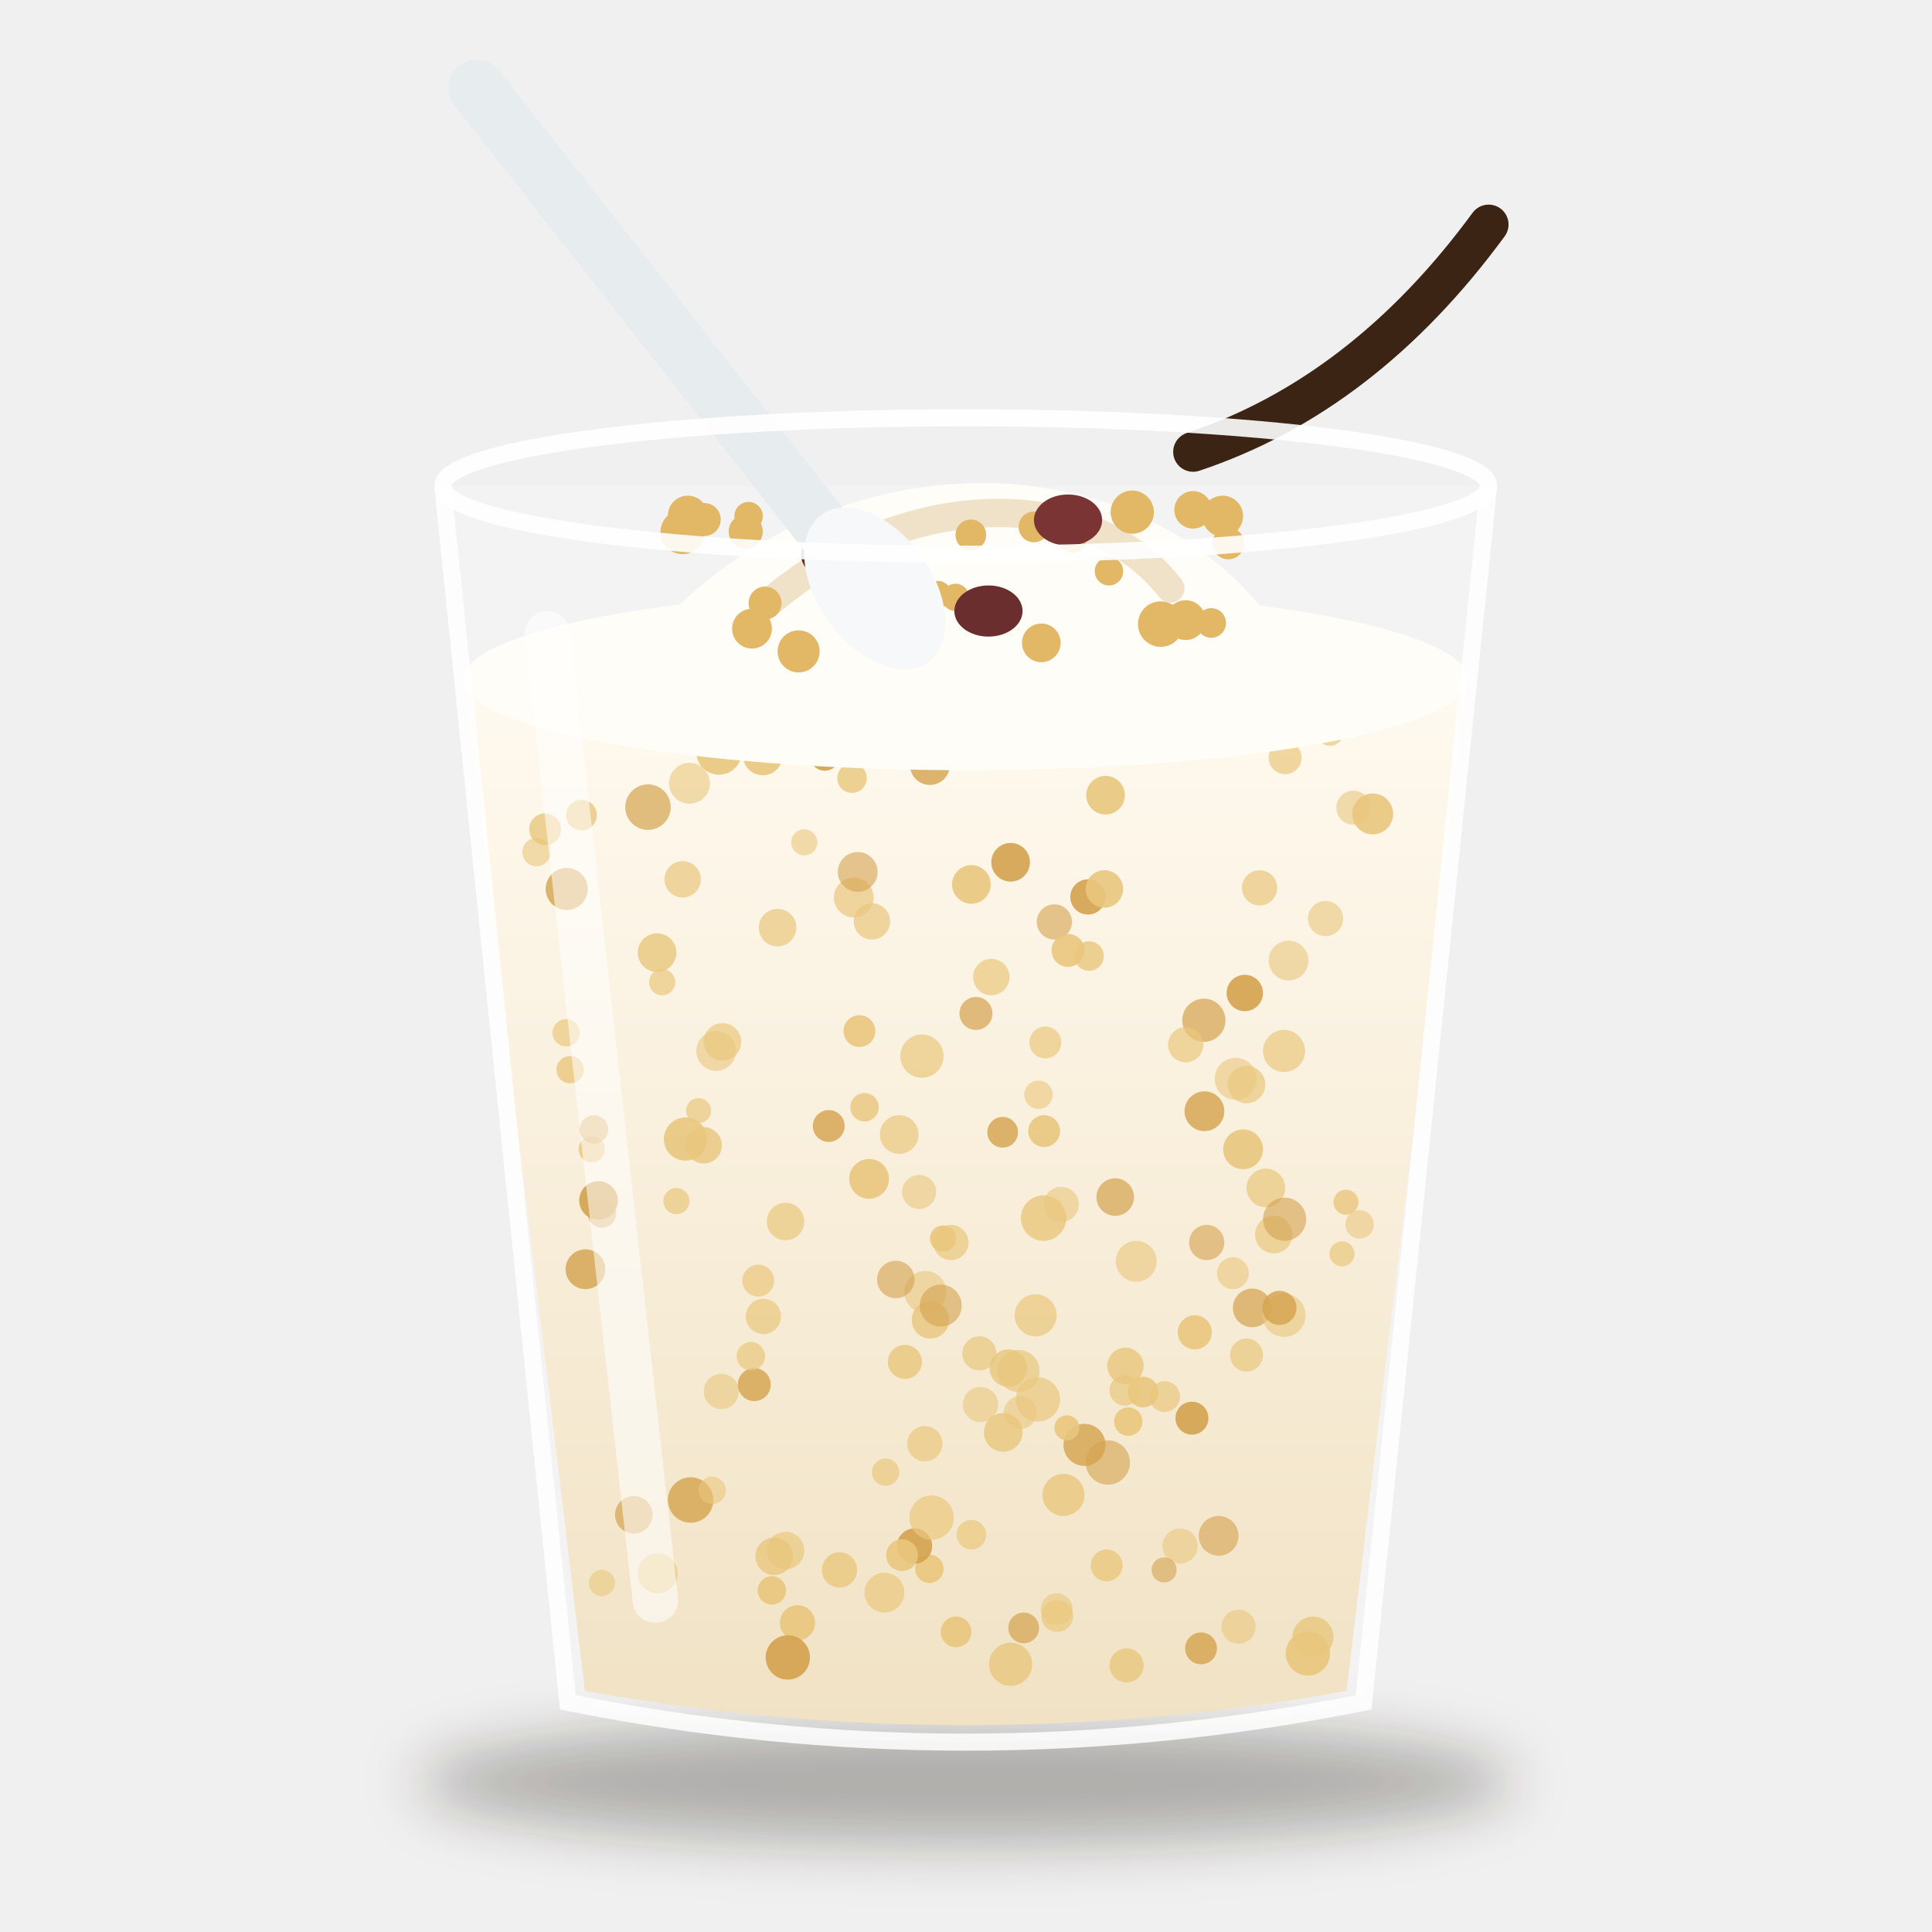
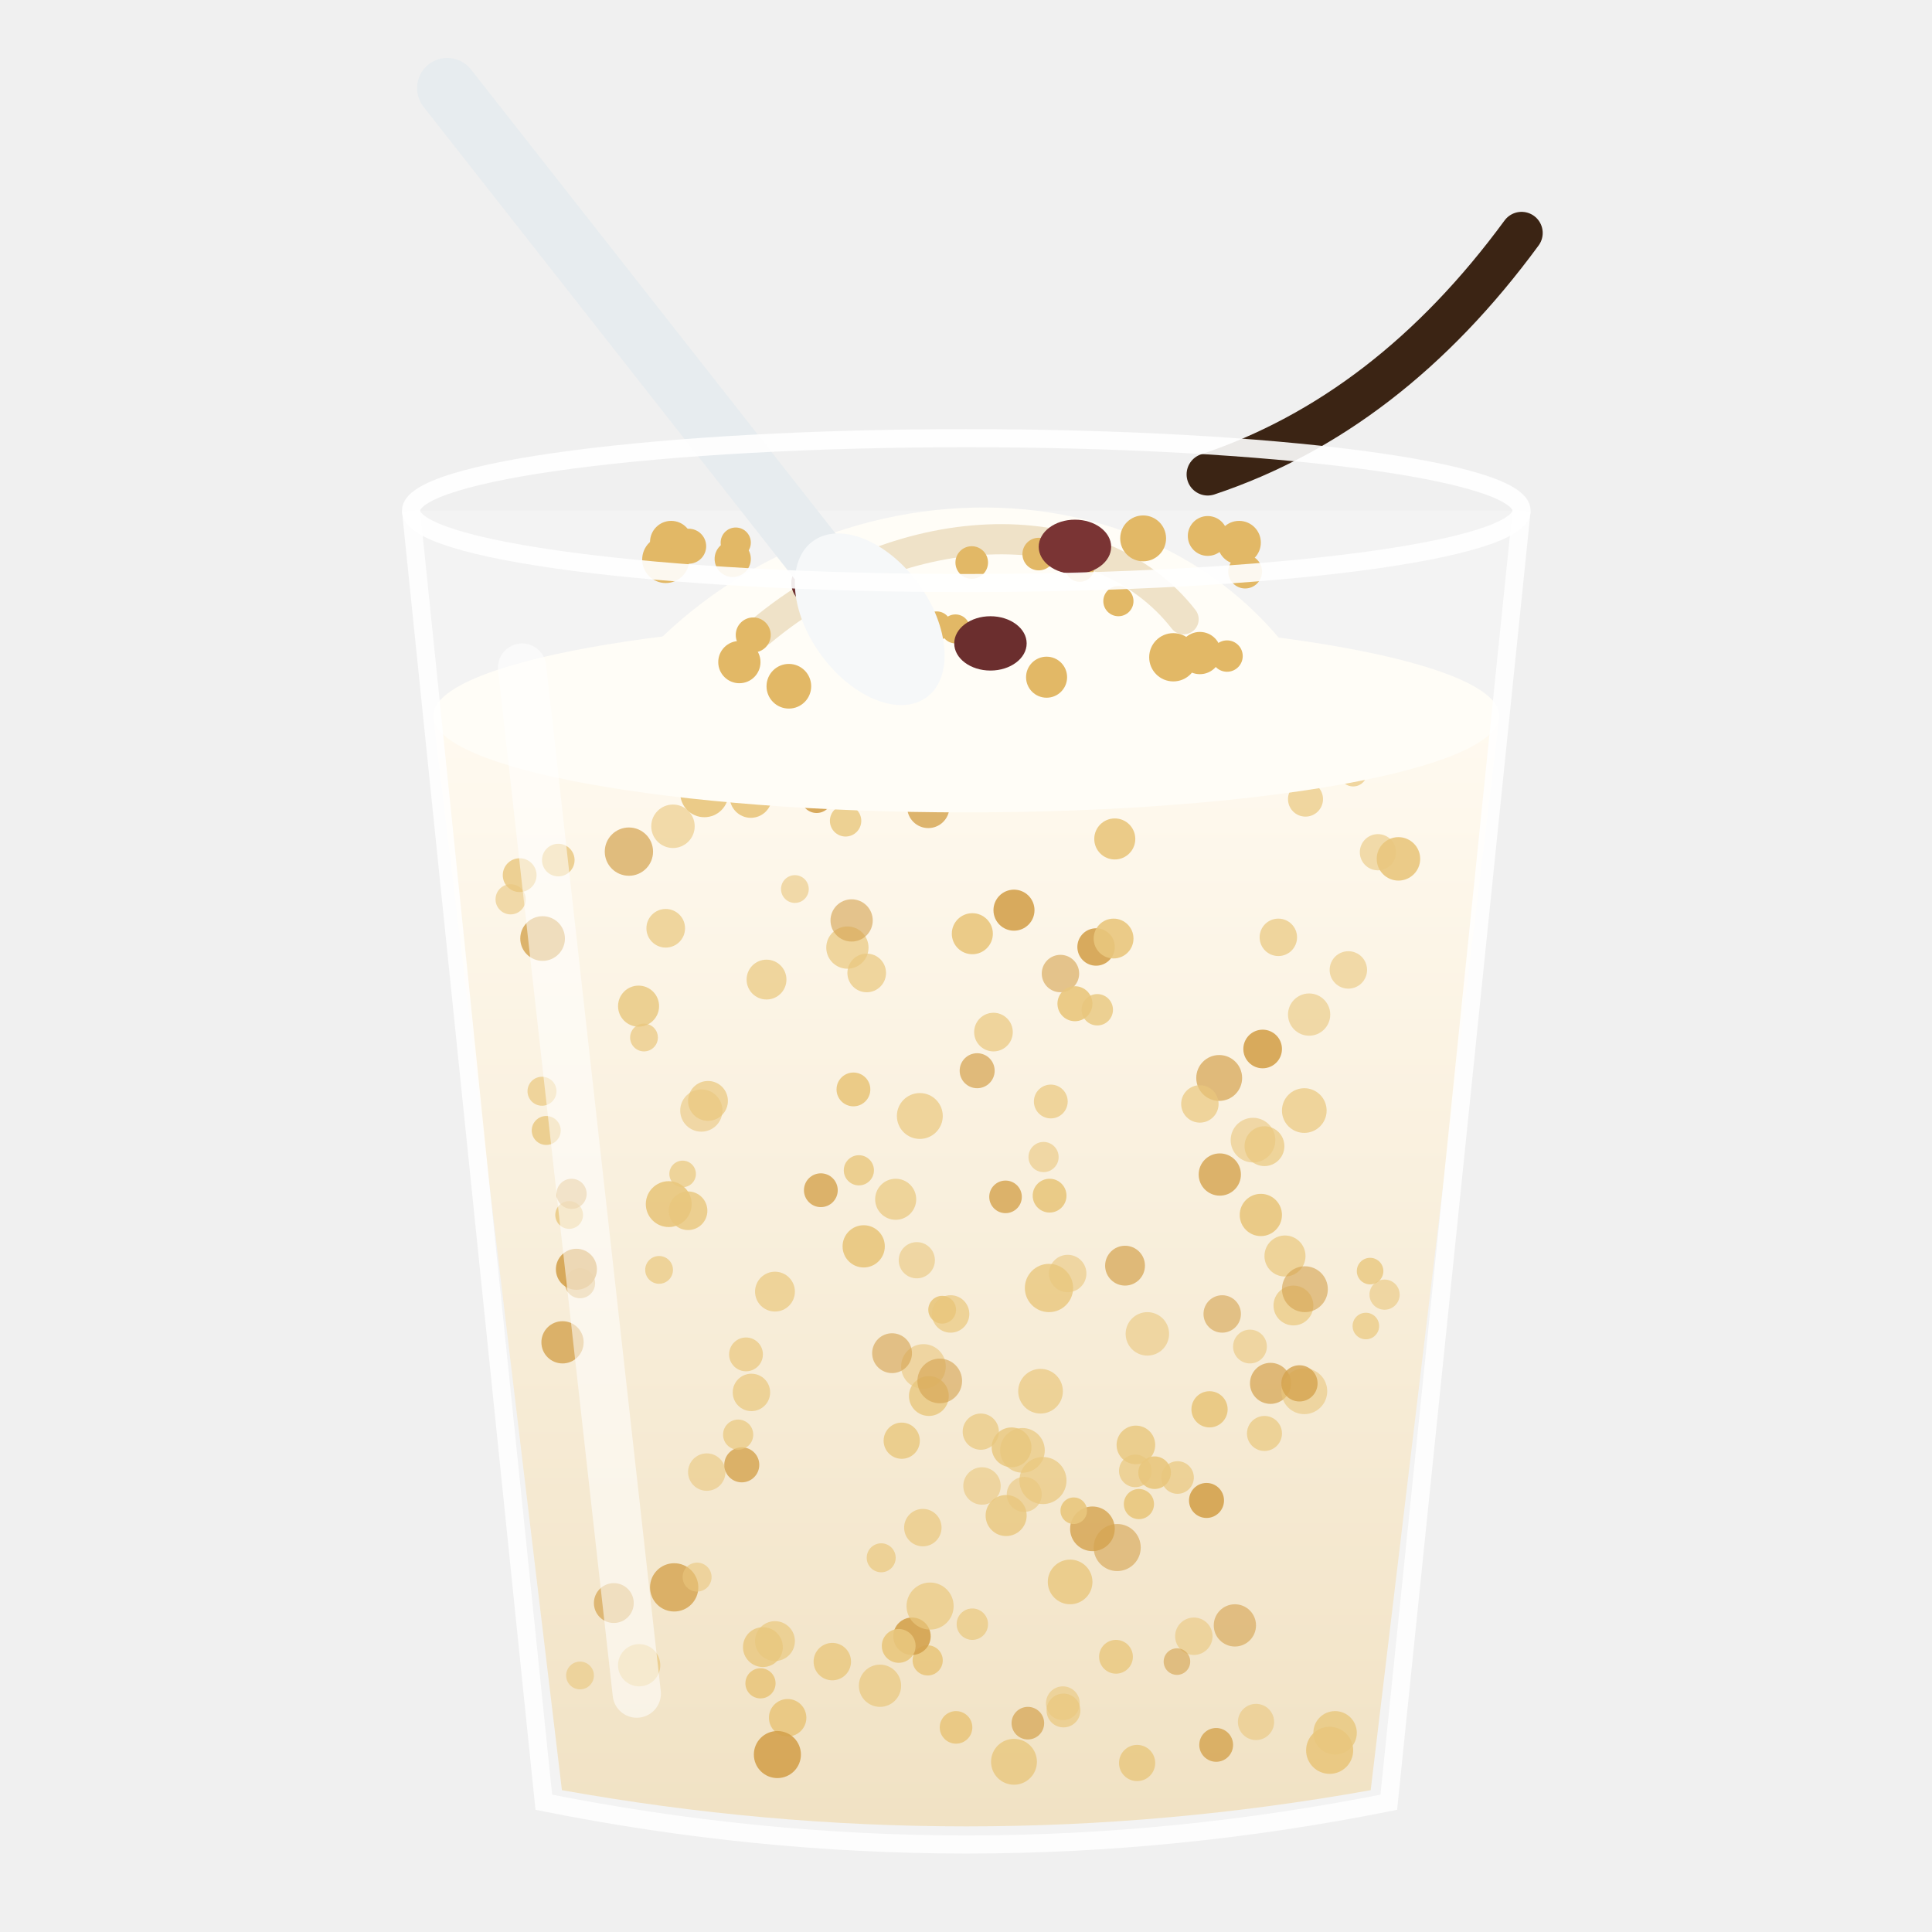
- <svg xmlns="http://www.w3.org/2000/svg" viewBox="30.1 32.5 339.9 339.9">
+ <svg xmlns="http://www.w3.org/2000/svg" viewBox="39.9 33.4 320.1 320.1">
  <defs>
-     <filter id="b103" x="-50%" y="-50%" width="200%" height="200%">
-       <feGaussianBlur stdDeviation="5" />
-     </filter>
-     <linearGradient id="g104" x1="0" y1="0" x2="0" y2="1">
+     <linearGradient id="g86" x1="0" y1="0" x2="0" y2="1">
      <stop offset="0" stop-color="#fffaf0" stop-opacity="1" />
      <stop offset="1" stop-color="#f1e2c4" stop-opacity="1" />
    </linearGradient>
  </defs>
-   <ellipse cx="200" cy="346" rx="96.6" ry="11" fill="#1a120b" opacity="0.3" filter="url(#b103)" />
  <path d="M108 118 L 130 332 Q 200 346 270 332 L 292 118 Z" fill="#ffffff" fill-opacity=".2" />
-   <path d="M111.68 152 L 133 330 Q 200 342 267 330 L 288.32 152 Z" fill="url(#g104)" />
+   <path d="M111.68 152 L 133 330 Q 200 342 267 330 L 288.32 152 Z" fill="url(#g86)" />
  <circle cx="192.9" cy="259.8" r="3.7" fill="#e9c77d" opacity="0.6" />
  <circle cx="168.3" cy="247.4" r="3.3" fill="#e9c77d" opacity="0.7" />
  <circle cx="256.8" cy="201.5" r="3.5" fill="#e9c77d" opacity="0.6" />
  <circle cx="226.3" cy="243.1" r="3.3" fill="#d4a24e" opacity="0.7" />
  <circle cx="141.6" cy="299" r="3.3" fill="#d4a24e" opacity="0.7" />
  <circle cx="151.4" cy="170.3" r="3.6" fill="#e9c77d" opacity="0.6" />
  <circle cx="251.7" cy="188.7" r="3.1" fill="#e9c77d" opacity="0.7" />
  <circle cx="134.2" cy="234.7" r="2.3" fill="#e9c77d" opacity="0.8" />
  <circle cx="221.7" cy="200.7" r="2.6" fill="#e9c77d" opacity="0.8" />
  <circle cx="201" cy="302.5" r="2.6" fill="#e9c77d" opacity="0.7" />
  <circle cx="224.6" cy="172.4" r="3.4" fill="#e9c77d" opacity="0.9" />
  <circle cx="268.2" cy="174.6" r="3" fill="#e9c77d" opacity="0.6" />
  <circle cx="126" cy="178.4" r="2.8" fill="#e9c77d" opacity="0.8" />
  <circle cx="145.8" cy="309.3" r="3.5" fill="#e9c77d" opacity="0.7" />
  <circle cx="157" cy="277.3" r="3.1" fill="#e9c77d" opacity="0.6" />
  <circle cx="207.9" cy="325.3" r="3.8" fill="#e9c77d" opacity="0.8" />
  <circle cx="214" cy="215.9" r="2.8" fill="#e9c77d" opacity="0.7" />
  <circle cx="248.8" cy="234.7" r="3.5" fill="#e9c77d" opacity="0.9" />
  <circle cx="206.5" cy="231.7" r="2.7" fill="#d4a24e" opacity="0.8" />
  <circle cx="241.9" cy="212" r="3.8" fill="#d4a24e" opacity="0.7" />
  <circle cx="151.6" cy="296.4" r="4" fill="#d4a24e" opacity="0.8" />
  <circle cx="162.8" cy="276.1" r="2.9" fill="#d4a24e" opacity="0.8" />
  <circle cx="157.2" cy="215.8" r="3.3" fill="#e9c77d" opacity="0.7" />
  <circle cx="185.9" cy="291.5" r="2.4" fill="#e9c77d" opacity="0.7" />
  <circle cx="237.1" cy="161.6" r="3.3" fill="#e9c77d" opacity="0.9" />
  <circle cx="215.6" cy="194.7" r="3.1" fill="#d4a24e" opacity="0.6" />
  <circle cx="228" cy="277.1" r="2.7" fill="#e9c77d" opacity="0.7" />
  <circle cx="156.6" cy="164.8" r="4" fill="#e9c77d" opacity="0.9" />
  <circle cx="150.2" cy="187.2" r="3.2" fill="#e9c77d" opacity="0.7" />
  <circle cx="188.3" cy="232.1" r="3.4" fill="#e9c77d" opacity="0.7" />
  <circle cx="177.8" cy="308.7" r="3.1" fill="#e9c77d" opacity="0.8" />
  <circle cx="163.5" cy="257.8" r="2.8" fill="#e9c77d" opacity="0.7" />
  <circle cx="162.2" cy="271.1" r="2.5" fill="#e9c77d" opacity="0.7" />
  <circle cx="171.6" cy="180.7" r="2.3" fill="#e9c77d" opacity="0.6" />
  <circle cx="183" cy="239.9" r="3.5" fill="#e9c77d" opacity="0.9" />
  <circle cx="150.7" cy="232.9" r="3.8" fill="#e9c77d" opacity="0.9" />
  <circle cx="193.6" cy="308.5" r="2.5" fill="#e9c77d" opacity="0.9" />
  <circle cx="183.5" cy="194.6" r="3.2" fill="#e9c77d" opacity="0.7" />
  <circle cx="244.5" cy="302.7" r="3.5" fill="#d4a24e" opacity="0.6" />
  <circle cx="201" cy="188.1" r="3.4" fill="#e9c77d" opacity="0.9" />
  <circle cx="217.2" cy="295.5" r="3.7" fill="#e9c77d" opacity="0.8" />
  <circle cx="192.3" cy="218.3" r="3.8" fill="#e9c77d" opacity="0.7" />
  <circle cx="216" cy="315.6" r="2.8" fill="#e9c77d" opacity="0.6" />
  <circle cx="130.4" cy="220.7" r="2.4" fill="#e9c77d" opacity="0.8" />
  <circle cx="248" cy="318.7" r="3" fill="#e9c77d" opacity="0.6" />
  <circle cx="146.6" cy="205.3" r="2.3" fill="#e9c77d" opacity="0.7" />
  <circle cx="230" cy="254.4" r="3.6" fill="#e9c77d" opacity="0.6" />
  <circle cx="202.4" cy="270.6" r="3" fill="#e9c77d" opacity="0.7" />
  <circle cx="175.9" cy="230.6" r="2.8" fill="#d4a24e" opacity="0.8" />
  <circle cx="204.5" cy="204.4" r="3.2" fill="#e9c77d" opacity="0.7" />
  <circle cx="124.5" cy="182.4" r="2.5" fill="#e9c77d" opacity="0.6" />
  <circle cx="191" cy="304.5" r="3.1" fill="#d4a24e" opacity="0.9" />
  <circle cx="180" cy="169.4" r="2.6" fill="#e9c77d" opacity="0.8" />
  <circle cx="271.6" cy="175.7" r="3.6" fill="#e9c77d" opacity="0.9" />
  <circle cx="242.4" cy="251.1" r="3.1" fill="#d4a24e" opacity="0.6" />
  <circle cx="132.4" cy="175.9" r="2.7" fill="#e9c77d" opacity="0.8" />
  <circle cx="266.2" cy="253.1" r="2.2" fill="#e9c77d" opacity="0.7" />
  <circle cx="249.1" cy="207.2" r="3.2" fill="#d4a24e" opacity="0.9" />
  <circle cx="170.4" cy="318" r="3.1" fill="#e9c77d" opacity="0.9" />
  <circle cx="209.3" cy="273.7" r="3.7" fill="#e9c77d" opacity="0.7" />
  <circle cx="206.6" cy="284.5" r="3.4" fill="#e9c77d" opacity="0.8" />
  <circle cx="261.1" cy="320.5" r="3.6" fill="#e9c77d" opacity="0.8" />
  <circle cx="249.4" cy="270.9" r="2.9" fill="#e9c77d" opacity="0.7" />
  <circle cx="188.8" cy="306.1" r="2.8" fill="#e9c77d" opacity="0.9" />
  <circle cx="250.4" cy="262.6" r="3.4" fill="#d4a24e" opacity="0.7" />
  <circle cx="198.3" cy="319.6" r="2.7" fill="#e9c77d" opacity="0.9" />
  <circle cx="228.6" cy="282.6" r="2.5" fill="#e9c77d" opacity="0.9" />
  <circle cx="196" cy="250.4" r="2.3" fill="#e9c77d" opacity="0.9" />
  <circle cx="189.3" cy="272.1" r="3" fill="#e9c77d" opacity="0.8" />
  <circle cx="136" cy="246" r="2.5" fill="#d4a24e" opacity="0.6" />
  <circle cx="247.5" cy="222.3" r="3.7" fill="#e9c77d" opacity="0.6" />
  <circle cx="164.3" cy="165.4" r="3.5" fill="#e9c77d" opacity="0.9" />
  <circle cx="256" cy="263.9" r="3.8" fill="#e9c77d" opacity="0.6" />
  <circle cx="164.4" cy="264.1" r="3.1" fill="#e9c77d" opacity="0.7" />
  <circle cx="202.6" cy="279.6" r="3.1" fill="#e9c77d" opacity="0.6" />
  <circle cx="225" cy="289.8" r="3.9" fill="#d4a24e" opacity="0.6" />
  <circle cx="175.2" cy="165.5" r="2.6" fill="#d4a24e" opacity="0.9" />
  <circle cx="247" cy="256.5" r="2.8" fill="#e9c77d" opacity="0.6" />
  <circle cx="239.8" cy="282" r="2.9" fill="#d4a24e" opacity="0.9" />
  <circle cx="149.1" cy="243.8" r="2.3" fill="#e9c77d" opacity="0.7" />
  <circle cx="237.7" cy="304.5" r="3.1" fill="#e9c77d" opacity="0.6" />
  <circle cx="207.9" cy="184.2" r="3.4" fill="#d4a24e" opacity="0.9" />
  <circle cx="145.7" cy="200.1" r="3.4" fill="#e9c77d" opacity="0.8" />
  <circle cx="263.3" cy="194.1" r="3.1" fill="#e9c77d" opacity="0.6" />
  <circle cx="210.2" cy="318.9" r="2.7" fill="#d4a24e" opacity="0.7" />
  <circle cx="235" cy="278.2" r="2.7" fill="#e9c77d" opacity="0.7" />
  <circle cx="221.5" cy="190.3" r="3.1" fill="#d4a24e" opacity="0.9" />
  <circle cx="144.1" cy="174.5" r="4" fill="#d4a24e" opacity="0.7" />
  <circle cx="216.8" cy="244.4" r="3.1" fill="#e9c77d" opacity="0.6" />
  <circle cx="241.4" cy="322.5" r="2.8" fill="#d4a24e" opacity="0.8" />
  <circle cx="192.8" cy="286.5" r="3.1" fill="#e9c77d" opacity="0.7" />
  <circle cx="256.2" cy="165.8" r="2.9" fill="#e9c77d" opacity="0.7" />
  <circle cx="135.4" cy="243.7" r="3.4" fill="#d4a24e" opacity="0.9" />
  <circle cx="220.9" cy="286.7" r="3.7" fill="#d4a24e" opacity="0.8" />
  <circle cx="197.4" cy="251.1" r="3.1" fill="#e9c77d" opacity="0.7" />
  <circle cx="133.1" cy="255.8" r="3.5" fill="#d4a24e" opacity="0.8" />
  <circle cx="180.3" cy="190.4" r="3.5" fill="#e9c77d" opacity="0.7" />
  <circle cx="255.2" cy="262.6" r="3" fill="#d4a24e" opacity="0.8" />
  <circle cx="191.8" cy="242.2" r="3" fill="#e9c77d" opacity="0.6" />
  <circle cx="212.7" cy="278.7" r="3.9" fill="#e9c77d" opacity="0.7" />
  <circle cx="264.1" cy="161.4" r="2.3" fill="#e9c77d" opacity="0.7" />
  <circle cx="207.5" cy="273.2" r="3.3" fill="#e9c77d" opacity="0.8" />
  <circle cx="260.2" cy="323.4" r="3.9" fill="#e9c77d" opacity="0.9" />
  <circle cx="155.4" cy="294.7" r="2.4" fill="#e9c77d" opacity="0.6" />
  <circle cx="252.8" cy="241.5" r="3.4" fill="#e9c77d" opacity="0.7" />
  <circle cx="194" cy="299.5" r="3.9" fill="#e9c77d" opacity="0.7" />
  <circle cx="181" cy="185.9" r="3.5" fill="#d4a24e" opacity="0.6" />
  <circle cx="218" cy="199.7" r="2.9" fill="#e9c77d" opacity="0.9" />
  <circle cx="242" cy="228" r="3.5" fill="#d4a24e" opacity="0.8" />
  <circle cx="168.3" cy="305.3" r="3.3" fill="#e9c77d" opacity="0.7" />
  <circle cx="249.4" cy="223.3" r="3.3" fill="#e9c77d" opacity="0.7" />
  <circle cx="269.3" cy="247.9" r="2.5" fill="#e9c77d" opacity="0.6" />
  <circle cx="240.3" cy="266.9" r="3" fill="#e9c77d" opacity="0.9" />
  <circle cx="212.8" cy="225.1" r="2.5" fill="#e9c77d" opacity="0.6" />
  <circle cx="228.1" cy="272.8" r="3.2" fill="#e9c77d" opacity="0.8" />
  <circle cx="234.9" cy="308.7" r="2.2" fill="#d4a24e" opacity="0.6" />
  <circle cx="136" cy="311" r="2.3" fill="#e9c77d" opacity="0.6" />
  <circle cx="217.8" cy="283.7" r="2.2" fill="#e9c77d" opacity="0.9" />
  <circle cx="156.1" cy="217.4" r="3.5" fill="#e9c77d" opacity="0.6" />
  <circle cx="212.3" cy="263.9" r="3.7" fill="#e9c77d" opacity="0.7" />
  <circle cx="187.7" cy="257.6" r="3.3" fill="#d4a24e" opacity="0.6" />
  <circle cx="231.2" cy="277.4" r="2.7" fill="#e9c77d" opacity="0.9" />
  <circle cx="213.8" cy="231.5" r="2.8" fill="#e9c77d" opacity="0.9" />
  <circle cx="224.8" cy="307.9" r="2.8" fill="#e9c77d" opacity="0.8" />
  <circle cx="165.9" cy="312.3" r="2.5" fill="#e9c77d" opacity="0.9" />
  <circle cx="266.9" cy="244" r="2.2" fill="#e9c77d" opacity="0.8" />
  <circle cx="168.7" cy="324.1" r="3.9" fill="#d4a24e" opacity="0.9" />
  <circle cx="201.8" cy="210.8" r="2.9" fill="#d4a24e" opacity="0.7" />
  <circle cx="216.1" cy="316.8" r="2.8" fill="#e9c77d" opacity="0.7" />
  <circle cx="153.9" cy="234" r="3.2" fill="#e9c77d" opacity="0.8" />
  <circle cx="254.2" cy="249.7" r="3.3" fill="#e9c77d" opacity="0.7" />
  <circle cx="193.8" cy="264.7" r="3.3" fill="#e9c77d" opacity="0.8" />
  <circle cx="153" cy="227.9" r="2.2" fill="#e9c77d" opacity="0.7" />
  <circle cx="129.7" cy="214.2" r="2.4" fill="#e9c77d" opacity="0.7" />
  <circle cx="193.7" cy="167.1" r="3.5" fill="#d4a24e" opacity="0.8" />
  <circle cx="166.9" cy="195.7" r="3.3" fill="#e9c77d" opacity="0.7" />
  <circle cx="195.6" cy="262.2" r="3.7" fill="#d4a24e" opacity="0.6" />
  <circle cx="256" cy="217.4" r="3.7" fill="#e9c77d" opacity="0.7" />
  <circle cx="224.4" cy="188.9" r="3.3" fill="#e9c77d" opacity="0.9" />
  <circle cx="182.2" cy="227.3" r="2.5" fill="#e9c77d" opacity="0.8" />
  <circle cx="129.8" cy="188.9" r="3.7" fill="#d4a24e" opacity="0.8" />
  <circle cx="213.7" cy="246.8" r="4" fill="#e9c77d" opacity="0.8" />
  <circle cx="256.1" cy="247" r="3.8" fill="#d4a24e" opacity="0.6" />
  <circle cx="185.7" cy="312.7" r="3.5" fill="#e9c77d" opacity="0.7" />
  <circle cx="181.3" cy="213.9" r="2.8" fill="#e9c77d" opacity="0.9" />
  <circle cx="166.3" cy="306.3" r="3.3" fill="#e9c77d" opacity="0.8" />
  <circle cx="209.6" cy="281" r="2.9" fill="#e9c77d" opacity="0.6" />
  <circle cx="134.6" cy="231.2" r="2.5" fill="#d4a24e" opacity="0.6" />
  <circle cx="238.7" cy="216.3" r="3.1" fill="#e9c77d" opacity="0.7" />
  <circle cx="228.3" cy="325.5" r="3" fill="#e9c77d" opacity="0.8" />
  <ellipse cx="200" cy="152" rx="88.32" ry="16" fill="#fffdf7" />
  <path d="M140 150 C 170 108 234 106 258 148 Z" fill="#fffdf7" />
  <path d="M166 138 C 190 118 222 118 236 136" stroke="#efe2c8" stroke-width="5" fill="none" stroke-linecap="round" />
  <circle cx="179.2" cy="132.8" r="2.8" fill="#e2b866" />
  <circle cx="161.3" cy="126" r="3" fill="#e2b866" />
  <circle cx="161.8" cy="123.3" r="2.5" fill="#e2b866" />
  <circle cx="225.2" cy="133" r="2.5" fill="#e2b866" />
  <circle cx="212" cy="125.2" r="2.7" fill="#e2b866" />
  <circle cx="234.3" cy="142.3" r="4" fill="#e2b866" />
  <circle cx="195.1" cy="137.1" r="2.4" fill="#e2b866" />
  <circle cx="189.5" cy="146.6" r="3" fill="#e2b866" />
  <circle cx="198.2" cy="137.6" r="2.4" fill="#e2b866" />
  <circle cx="246.2" cy="128.1" r="2.8" fill="#e2b866" />
  <circle cx="162.4" cy="143.1" r="3.5" fill="#e2b866" />
  <circle cx="229.3" cy="122.6" r="3.8" fill="#e2b866" />
  <circle cx="238.7" cy="141.6" r="3.5" fill="#e2b866" />
  <circle cx="200.9" cy="126.6" r="2.7" fill="#e2b866" />
  <circle cx="150.2" cy="126.1" r="3.9" fill="#e2b866" />
  <circle cx="243.2" cy="142.1" r="2.6" fill="#e2b866" />
  <circle cx="151.1" cy="123.2" r="3.5" fill="#e2b866" />
  <circle cx="213.3" cy="145.6" r="3.4" fill="#e2b866" />
  <circle cx="218.8" cy="127.4" r="2.4" fill="#e2b866" />
  <circle cx="234.7" cy="142.1" r="3.2" fill="#e2b866" />
  <circle cx="186.9" cy="146" r="2.8" fill="#e2b866" />
  <circle cx="240" cy="122.2" r="3.3" fill="#e2b866" />
  <circle cx="170.6" cy="147.1" r="3.7" fill="#e2b866" />
  <circle cx="154" cy="123.9" r="2.9" fill="#e2b866" />
  <circle cx="245.2" cy="123.3" r="3.6" fill="#e2b866" />
  <circle cx="164.7" cy="138.6" r="2.9" fill="#e2b866" />
  <ellipse cx="178" cy="130" rx="7" ry="5" fill="#6b2e2e" />
  <ellipse cx="218" cy="124" rx="6" ry="4.5" fill="#7a3434" />
  <ellipse cx="204" cy="140" rx="6" ry="4.5" fill="#6b2e2e" />
  <path d="M240 112 q 30 -10 52 -40" stroke="#3b2414" stroke-width="7" stroke-linecap="round" fill="none" />
  <path d="M180 132 L 114 48" stroke="#e7ecef" stroke-width="10" stroke-linecap="round" />
  <ellipse cx="184" cy="136" rx="16" ry="10" fill="#f6f8f9" transform="rotate(54 184 136)" />
  <path d="M108 118 L 130 332 Q 200 346 270 332 L 292 118" fill="none" stroke="#ffffff" stroke-opacity=".85" stroke-width="3" />
  <path d="M126.4 144 L 145.4 314" stroke="#fff" stroke-width="8" stroke-linecap="round" opacity=".55" />
  <ellipse cx="200" cy="118" rx="92" ry="12" fill="none" stroke="#fff" stroke-opacity=".9" stroke-width="3" />
</svg>
